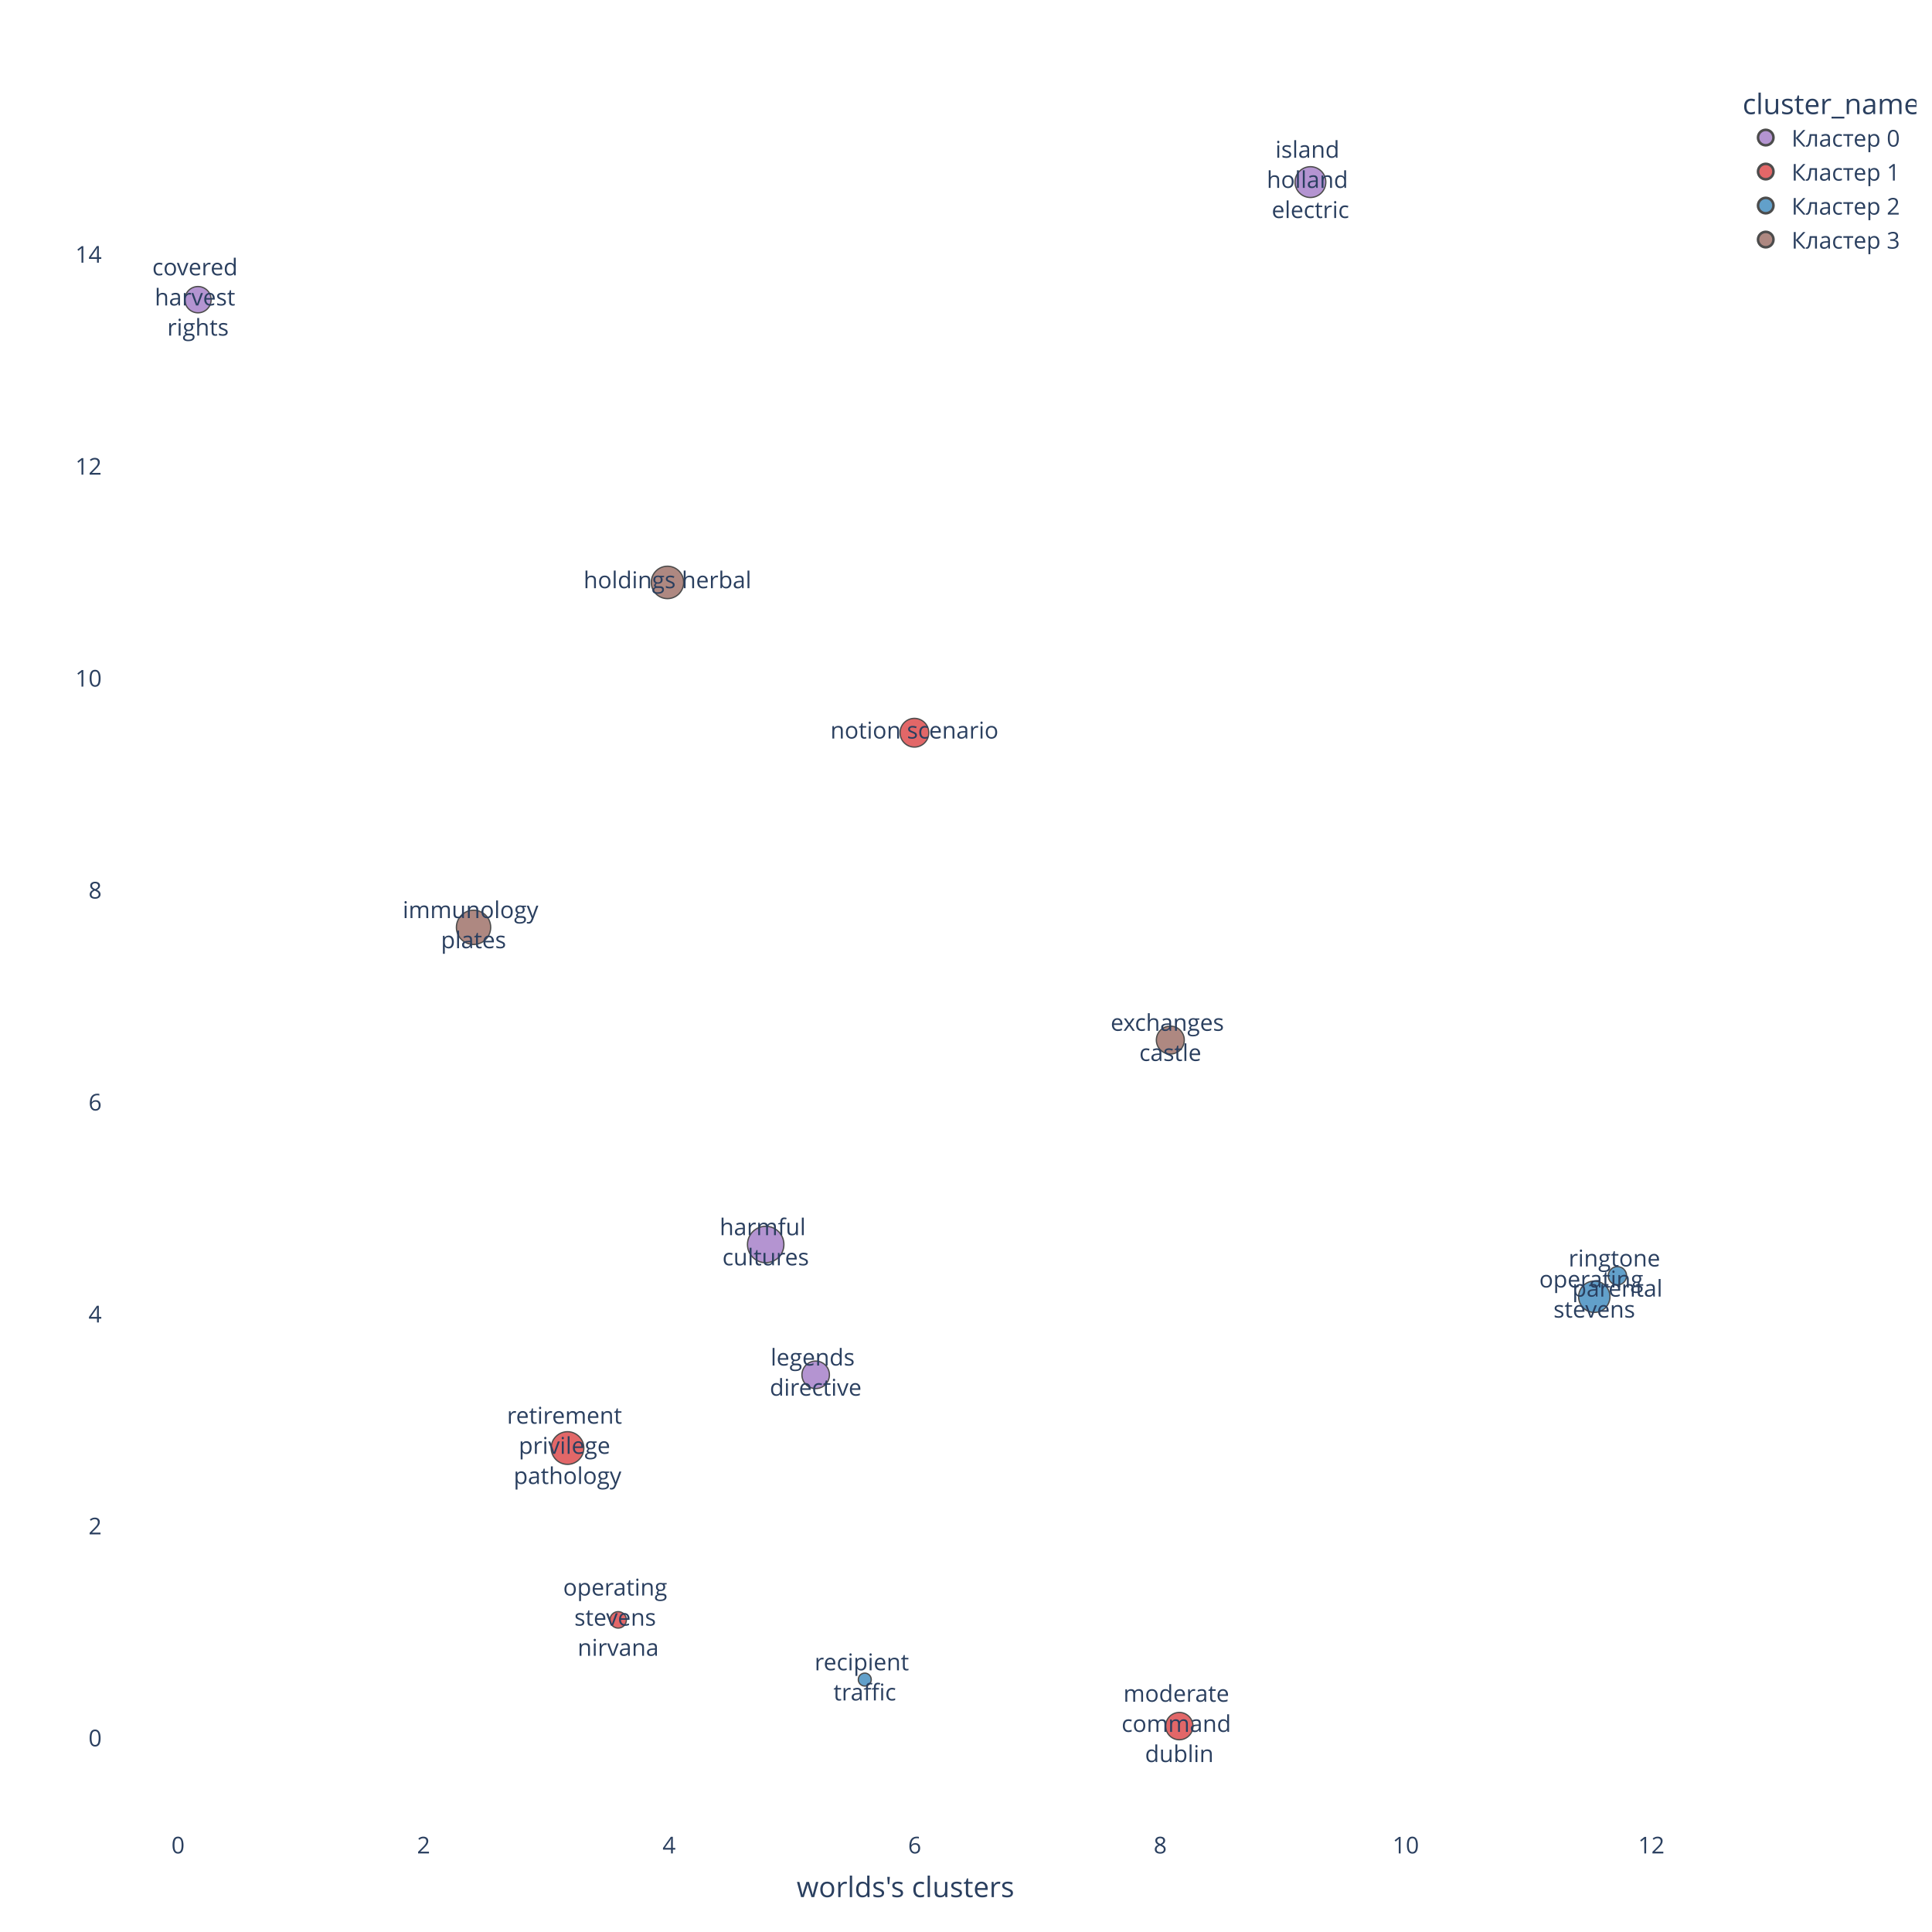
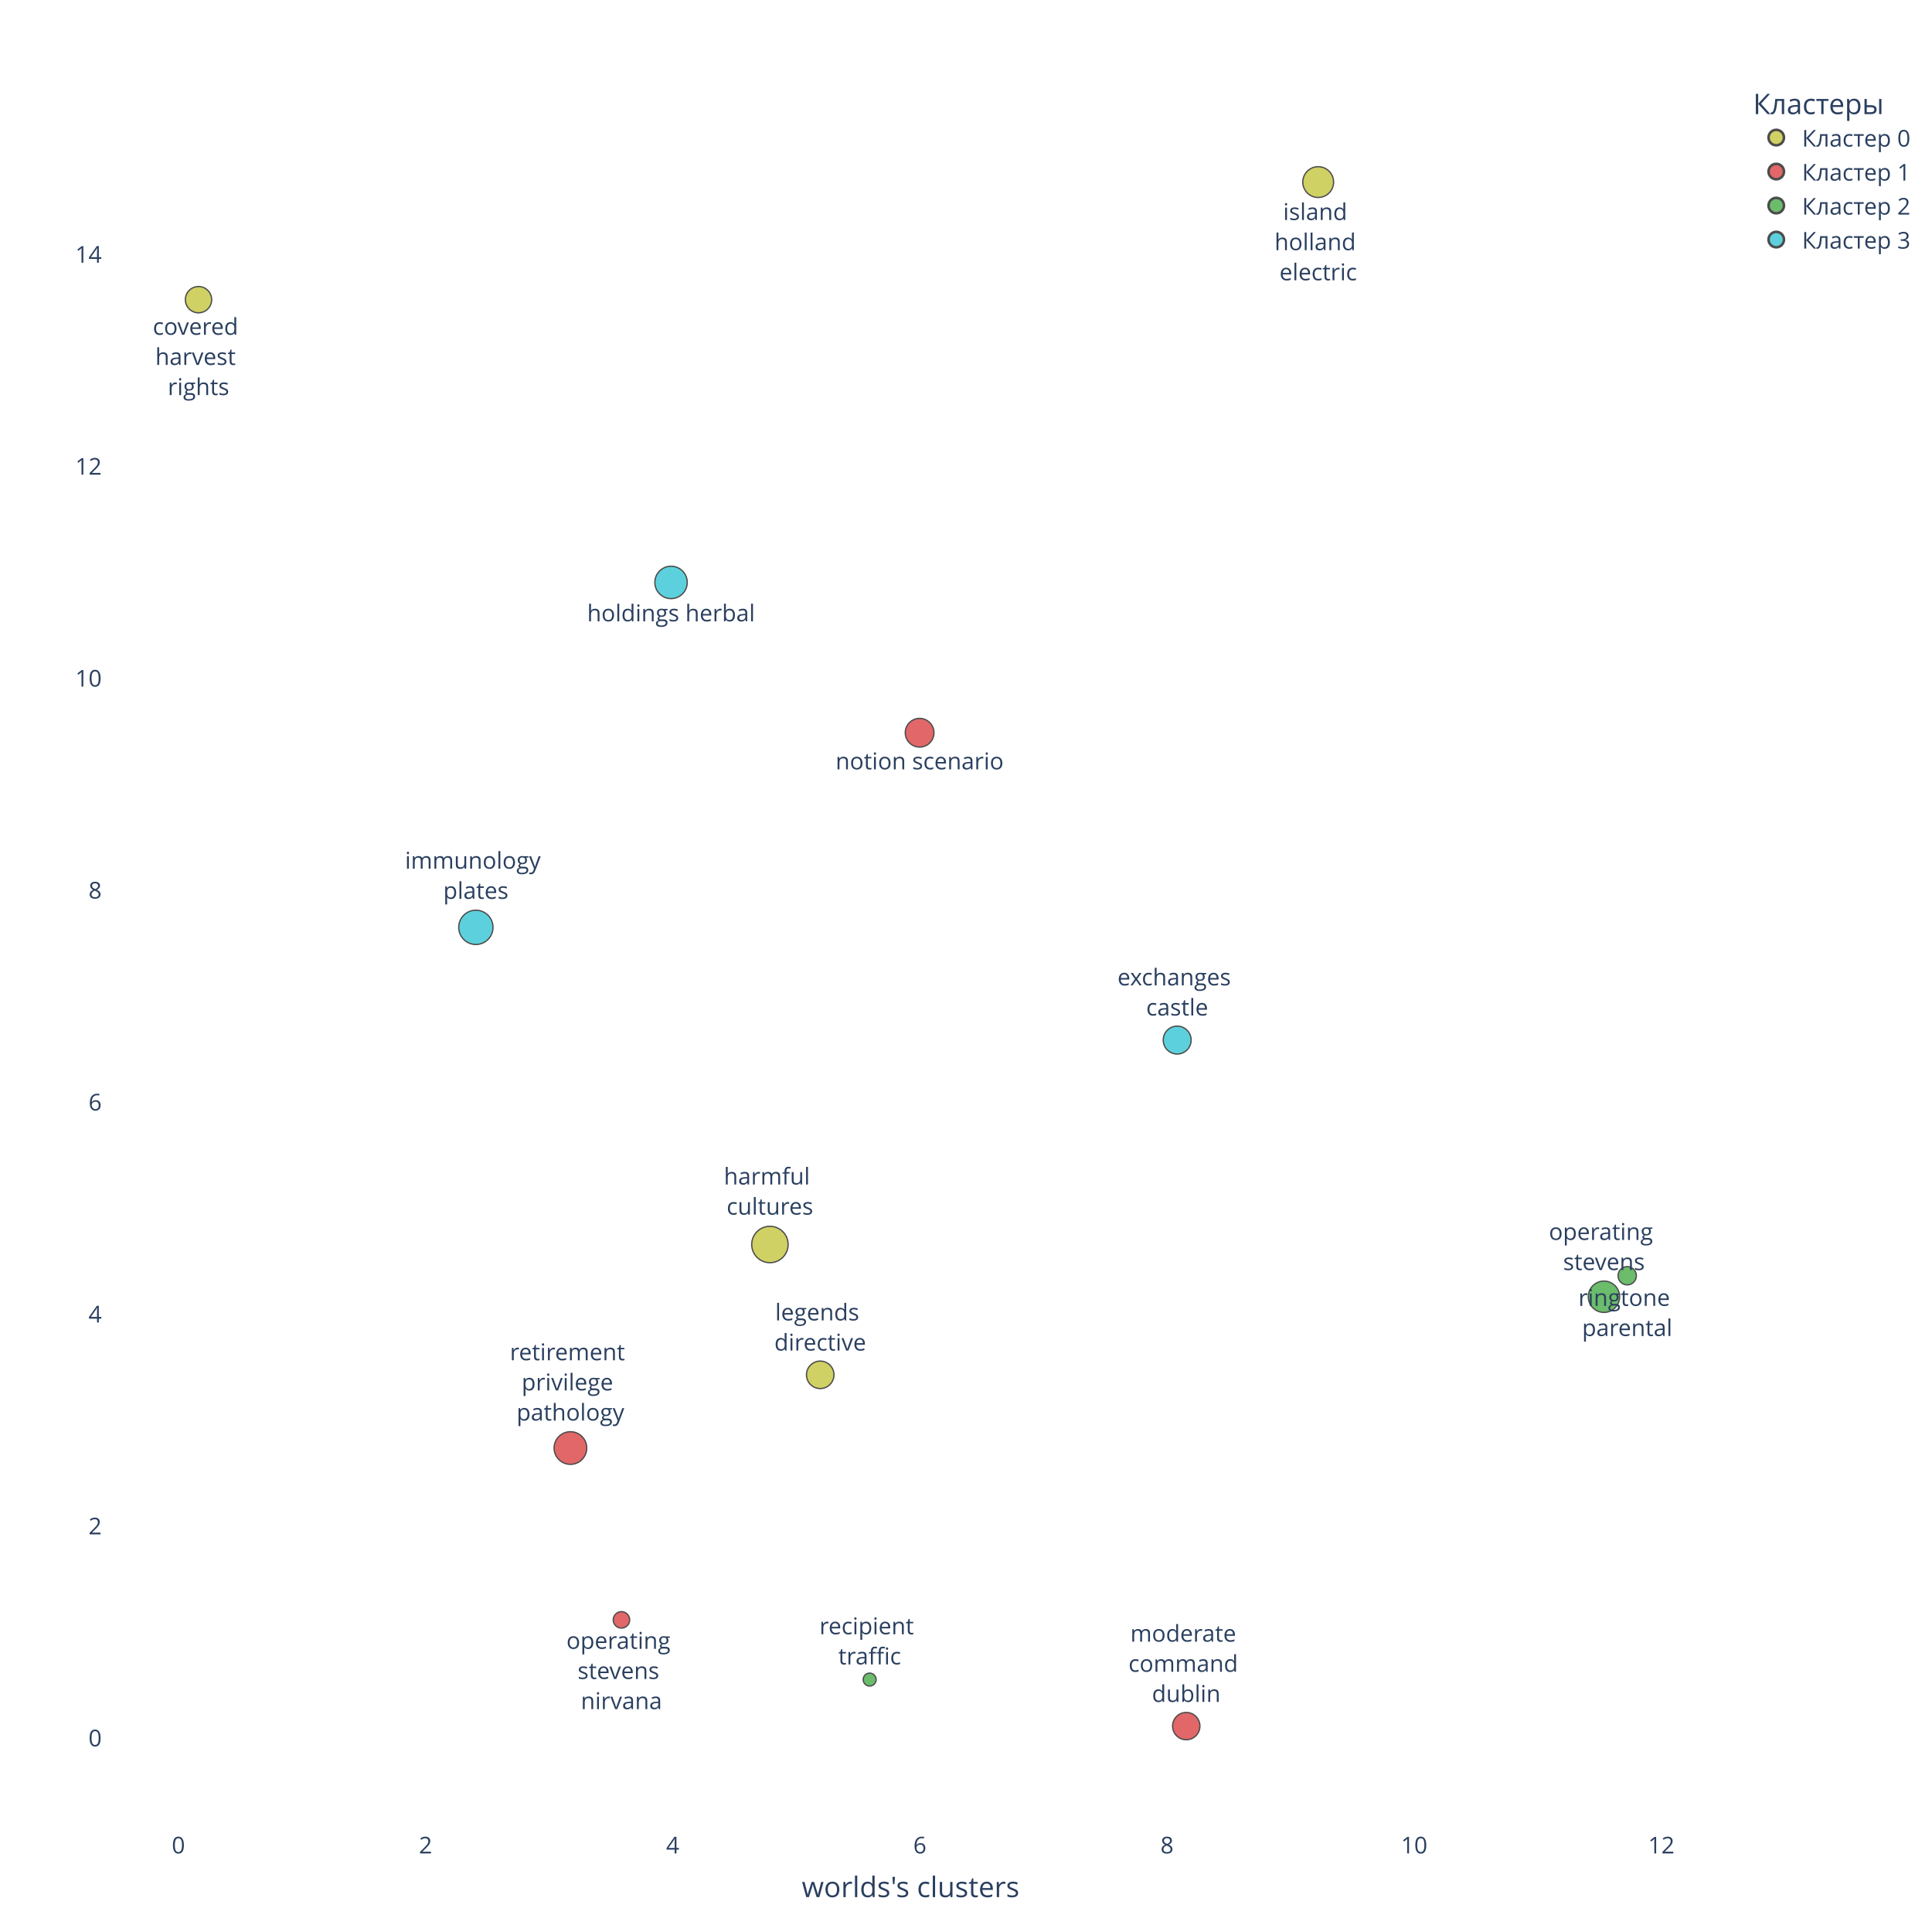
<svg xmlns="http://www.w3.org/2000/svg" class="main-svg" width="1500" height="1500" style="" viewBox="0 0 1500 1500">
  <rect x="0" y="0" width="1500" height="1500" style="fill: rgb(255, 255, 255); fill-opacity: 1;" />
-   <defs id="defs-611efa">
+   <defs id="defs-529b99">
    <g class="clips">
-       <clipPath id="clip611efaxyplot" class="plotclip">
-         <rect width="1246" height="1360" />
+       <clipPath id="clip529b99xyplot" class="plotclip">
+         <rect width="1254" height="1360" />
      </clipPath>
-       <clipPath class="axesclip" id="clip611efax">
-         <rect x="80" y="0" width="1246" height="1500" />
+       <clipPath class="axesclip" id="clip529b99x">
+         <rect x="80" y="0" width="1254" height="1500" />
      </clipPath>
-       <clipPath class="axesclip" id="clip611efay">
+       <clipPath class="axesclip" id="clip529b99y">
        <rect x="0" y="60" width="1500" height="1360" />
      </clipPath>
-       <clipPath class="axesclip" id="clip611efaxy">
-         <rect x="80" y="60" width="1246" height="1360" />
+       <clipPath class="axesclip" id="clip529b99xy">
+         <rect x="80" y="60" width="1254" height="1360" />
      </clipPath>
    </g>
    <g class="gradients" />
    <g class="patterns" />
  </defs>
  <g class="bglayer" />
  <g class="layer-below">
    <g class="imagelayer" />
    <g class="shapelayer" />
  </g>
  <g class="cartesianlayer">
    <g class="subplot xy">
      <g class="layer-subplot">
        <g class="shapelayer" />
        <g class="imagelayer" />
      </g>
      <g class="minor-gridlayer">
        <g class="x" />
        <g class="y" />
      </g>
      <g class="gridlayer">
        <g class="x">
-           <path class="xgrid crisp" transform="translate(328.87,0)" d="M0,60v1360" style="stroke: rgb(255, 255, 255); stroke-opacity: 1; stroke-width: 1px;" />
-           <path class="xgrid crisp" transform="translate(519.51,0)" d="M0,60v1360" style="stroke: rgb(255, 255, 255); stroke-opacity: 1; stroke-width: 1px;" />
-           <path class="xgrid crisp" transform="translate(710.15,0)" d="M0,60v1360" style="stroke: rgb(255, 255, 255); stroke-opacity: 1; stroke-width: 1px;" />
-           <path class="xgrid crisp" transform="translate(900.79,0)" d="M0,60v1360" style="stroke: rgb(255, 255, 255); stroke-opacity: 1; stroke-width: 1px;" />
-           <path class="xgrid crisp" transform="translate(1091.43,0)" d="M0,60v1360" style="stroke: rgb(255, 255, 255); stroke-opacity: 1; stroke-width: 1px;" />
-           <path class="xgrid crisp" transform="translate(1282.07,0)" d="M0,60v1360" style="stroke: rgb(255, 255, 255); stroke-opacity: 1; stroke-width: 1px;" />
+           <path class="xgrid crisp" transform="translate(330.41,0)" d="M0,60v1360" style="stroke: rgb(255, 255, 255); stroke-opacity: 1; stroke-width: 1px;" />
+           <path class="xgrid crisp" transform="translate(522.3,0)" d="M0,60v1360" style="stroke: rgb(255, 255, 255); stroke-opacity: 1; stroke-width: 1px;" />
+           <path class="xgrid crisp" transform="translate(714.18,0)" d="M0,60v1360" style="stroke: rgb(255, 255, 255); stroke-opacity: 1; stroke-width: 1px;" />
+           <path class="xgrid crisp" transform="translate(906.07,0)" d="M0,60v1360" style="stroke: rgb(255, 255, 255); stroke-opacity: 1; stroke-width: 1px;" />
+           <path class="xgrid crisp" transform="translate(1097.96,0)" d="M0,60v1360" style="stroke: rgb(255, 255, 255); stroke-opacity: 1; stroke-width: 1px;" />
+           <path class="xgrid crisp" transform="translate(1289.85,0)" d="M0,60v1360" style="stroke: rgb(255, 255, 255); stroke-opacity: 1; stroke-width: 1px;" />
        </g>
        <g class="y">
-           <path class="ygrid crisp" transform="translate(0,1184.99)" d="M80,0h1246" style="stroke: rgb(255, 255, 255); stroke-opacity: 1; stroke-width: 1px;" />
-           <path class="ygrid crisp" transform="translate(0,1020.44)" d="M80,0h1246" style="stroke: rgb(255, 255, 255); stroke-opacity: 1; stroke-width: 1px;" />
-           <path class="ygrid crisp" transform="translate(0,855.88)" d="M80,0h1246" style="stroke: rgb(255, 255, 255); stroke-opacity: 1; stroke-width: 1px;" />
-           <path class="ygrid crisp" transform="translate(0,691.32)" d="M80,0h1246" style="stroke: rgb(255, 255, 255); stroke-opacity: 1; stroke-width: 1px;" />
-           <path class="ygrid crisp" transform="translate(0,526.77)" d="M80,0h1246" style="stroke: rgb(255, 255, 255); stroke-opacity: 1; stroke-width: 1px;" />
-           <path class="ygrid crisp" transform="translate(0,362.21)" d="M80,0h1246" style="stroke: rgb(255, 255, 255); stroke-opacity: 1; stroke-width: 1px;" />
-           <path class="ygrid crisp" transform="translate(0,197.65)" d="M80,0h1246" style="stroke: rgb(255, 255, 255); stroke-opacity: 1; stroke-width: 1px;" />
+           <path class="ygrid crisp" transform="translate(0,1184.99)" d="M80,0h1254" style="stroke: rgb(255, 255, 255); stroke-opacity: 1; stroke-width: 1px;" />
+           <path class="ygrid crisp" transform="translate(0,1020.44)" d="M80,0h1254" style="stroke: rgb(255, 255, 255); stroke-opacity: 1; stroke-width: 1px;" />
+           <path class="ygrid crisp" transform="translate(0,855.88)" d="M80,0h1254" style="stroke: rgb(255, 255, 255); stroke-opacity: 1; stroke-width: 1px;" />
+           <path class="ygrid crisp" transform="translate(0,691.32)" d="M80,0h1254" style="stroke: rgb(255, 255, 255); stroke-opacity: 1; stroke-width: 1px;" />
+           <path class="ygrid crisp" transform="translate(0,526.77)" d="M80,0h1254" style="stroke: rgb(255, 255, 255); stroke-opacity: 1; stroke-width: 1px;" />
+           <path class="ygrid crisp" transform="translate(0,362.21)" d="M80,0h1254" style="stroke: rgb(255, 255, 255); stroke-opacity: 1; stroke-width: 1px;" />
+           <path class="ygrid crisp" transform="translate(0,197.65)" d="M80,0h1254" style="stroke: rgb(255, 255, 255); stroke-opacity: 1; stroke-width: 1px;" />
        </g>
      </g>
      <g class="zerolinelayer">
-         <path class="xzl zl crisp" transform="translate(138.22,0)" d="M0,60v1360" style="stroke: rgb(255, 255, 255); stroke-opacity: 1; stroke-width: 2px;" />
-         <path class="yzl zl crisp" transform="translate(0,1349.55)" d="M80,0h1246" style="stroke: rgb(255, 255, 255); stroke-opacity: 1; stroke-width: 2px;" />
+         <path class="xzl zl crisp" transform="translate(138.52,0)" d="M0,60v1360" style="stroke: rgb(255, 255, 255); stroke-opacity: 1; stroke-width: 2px;" />
+         <path class="yzl zl crisp" transform="translate(0,1349.55)" d="M80,0h1254" style="stroke: rgb(255, 255, 255); stroke-opacity: 1; stroke-width: 2px;" />
      </g>
      <path class="xlines-below" />
      <path class="ylines-below" />
      <g class="overlines-below" />
      <g class="xaxislayer-below" />
      <g class="yaxislayer-below" />
      <g class="overaxes-below" />
-       <g class="plot" transform="translate(80,60)" clip-path="url(#clip611efaxyplot)">
+       <g class="plot" transform="translate(80,60)" clip-path="url(#clip529b99xyplot)">
        <g class="scatterlayer mlayer">
-           <g class="trace scatter traceb06da9" style="stroke-miterlimit: 2; opacity: 1;">
+           <g class="trace scatter trace0f97da" style="stroke-miterlimit: 2; opacity: 1;">
            <g class="fills" />
            <g class="errorbars" />
            <g class="lines" />
            <g class="points">
-               <path class="point" transform="translate(514.48,906.22)" d="M14.14,0A14.14,14.14 0 1,1 0,-14.14A14.14,14.14 0 0,1 14.14,0Z" style="opacity: 0.7; stroke-width: 1px; fill: rgb(148, 103, 189); fill-opacity: 1; stroke: rgb(0, 0, 0); stroke-opacity: 1;" />
-               <path class="point" transform="translate(937.4,81.37)" d="M11.96,0A11.96,11.96 0 1,1 0,-11.96A11.96,11.96 0 0,1 11.96,0Z" style="opacity: 0.7; stroke-width: 1px; fill: rgb(148, 103, 189); fill-opacity: 1; stroke: rgb(0, 0, 0); stroke-opacity: 1;" />
-               <path class="point" transform="translate(553.29,1007.41)" d="M10.67,0A10.67,10.67 0 1,1 0,-10.67A10.67,10.67 0 0,1 10.67,0Z" style="opacity: 0.7; stroke-width: 1px; fill: rgb(148, 103, 189); fill-opacity: 1; stroke: rgb(0, 0, 0); stroke-opacity: 1;" />
-               <path class="point" transform="translate(73.72,172.66)" d="M10.21,0A10.21,10.21 0 1,1 0,-10.21A10.21,10.21 0 0,1 10.21,0Z" style="opacity: 0.7; stroke-width: 1px; fill: rgb(148, 103, 189); fill-opacity: 1; stroke: rgb(0, 0, 0); stroke-opacity: 1;" />
+               <path class="point" transform="translate(517.76,906.22)" d="M14.14,0A14.14,14.14 0 1,1 0,-14.14A14.14,14.14 0 0,1 14.14,0Z" style="opacity: 0.7; stroke-width: 1px; fill: rgb(188, 189, 34); fill-opacity: 1; stroke: rgb(0, 0, 0); stroke-opacity: 1;" />
+               <path class="point" transform="translate(943.44,81.37)" d="M11.96,0A11.96,11.96 0 1,1 0,-11.96A11.96,11.96 0 0,1 11.96,0Z" style="opacity: 0.7; stroke-width: 1px; fill: rgb(188, 189, 34); fill-opacity: 1; stroke: rgb(0, 0, 0); stroke-opacity: 1;" />
+               <path class="point" transform="translate(556.82,1007.41)" d="M10.67,0A10.67,10.67 0 1,1 0,-10.67A10.67,10.67 0 0,1 10.67,0Z" style="opacity: 0.7; stroke-width: 1px; fill: rgb(188, 189, 34); fill-opacity: 1; stroke: rgb(0, 0, 0); stroke-opacity: 1;" />
+               <path class="point" transform="translate(74.12,172.66)" d="M10.21,0A10.21,10.21 0 1,1 0,-10.21A10.21,10.21 0 0,1 10.21,0Z" style="opacity: 0.7; stroke-width: 1px; fill: rgb(188, 189, 34); fill-opacity: 1; stroke: rgb(0, 0, 0); stroke-opacity: 1;" />
            </g>
            <g class="text">
-               <g class="textpoint" transform="translate(0,-7.2)">
-                 <text x="514.48" y="906.22" text-anchor="middle" style="font-family: 'Open Sans', verdana, arial, sans-serif; font-size: 18px; fill: rgb(42, 63, 95); fill-opacity: 1; white-space: pre;">
-                   <tspan class="line" dy="0em" x="514.48" y="906.22">harmful</tspan>
-                   <tspan class="line" dy="1.3em" x="514.48" y="906.22">cultures</tspan>
-                 </text>
-               </g>
-               <g class="textpoint" transform="translate(0,-18.9)">
-                 <text x="937.4" y="81.37" text-anchor="middle" style="font-family: 'Open Sans', verdana, arial, sans-serif; font-size: 18px; fill: rgb(42, 63, 95); fill-opacity: 1; white-space: pre;">
-                   <tspan class="line" dy="0em" x="937.4" y="81.37">island</tspan>
-                   <tspan class="line" dy="1.3em" x="937.4" y="81.37">holland</tspan>
-                   <tspan class="line" dy="2.6em" x="937.4" y="81.37">electric</tspan>
-                 </text>
-               </g>
-               <g class="textpoint" transform="translate(0,-7.2)">
-                 <text x="553.29" y="1007.41" text-anchor="middle" style="font-family: 'Open Sans', verdana, arial, sans-serif; font-size: 18px; fill: rgb(42, 63, 95); fill-opacity: 1; white-space: pre;">
-                   <tspan class="line" dy="0em" x="553.29" y="1007.41">legends</tspan>
-                   <tspan class="line" dy="1.3em" x="553.29" y="1007.41">directive</tspan>
-                 </text>
-               </g>
-               <g class="textpoint" transform="translate(0,-18.9)">
-                 <text x="73.72" y="172.66" text-anchor="middle" style="font-family: 'Open Sans', verdana, arial, sans-serif; font-size: 18px; fill: rgb(42, 63, 95); fill-opacity: 1; white-space: pre;">
-                   <tspan class="line" dy="0em" x="73.72" y="172.66">covered</tspan>
-                   <tspan class="line" dy="1.3em" x="73.72" y="172.66">harvest</tspan>
-                   <tspan class="line" dy="2.6em" x="73.72" y="172.66">rights</tspan>
-                 </text>
-               </g>
-             </g>
-           </g>
-           <g class="trace scatter tracec15ca1" style="stroke-miterlimit: 2; opacity: 1;">
+               <g class="textpoint" transform="translate(0,-46.57767)">
+                 <text x="517.76" y="906.22" text-anchor="middle" style="font-family: 'Open Sans', verdana, arial, sans-serif; font-size: 18px; fill: rgb(42, 63, 95); fill-opacity: 1; white-space: pre;">
+                   <tspan class="line" dy="0em" x="517.76" y="906.22">harmful</tspan>
+                   <tspan class="line" dy="1.3em" x="517.76" y="906.22">cultures</tspan>
+                 </text>
+               </g>
+               <g class="textpoint" transform="translate(0,29.45236)">
+                 <text x="943.44" y="81.37" text-anchor="middle" style="font-family: 'Open Sans', verdana, arial, sans-serif; font-size: 18px; fill: rgb(42, 63, 95); fill-opacity: 1; white-space: pre;">
+                   <tspan class="line" dy="0em" x="943.44" y="81.37">island</tspan>
+                   <tspan class="line" dy="1.3em" x="943.44" y="81.37">holland</tspan>
+                   <tspan class="line" dy="2.6em" x="943.44" y="81.37">electric</tspan>
+                 </text>
+               </g>
+               <g class="textpoint" transform="translate(0,-42.23618)">
+                 <text x="556.82" y="1007.41" text-anchor="middle" style="font-family: 'Open Sans', verdana, arial, sans-serif; font-size: 18px; fill: rgb(42, 63, 95); fill-opacity: 1; white-space: pre;">
+                   <tspan class="line" dy="0em" x="556.82" y="1007.41">legends</tspan>
+                   <tspan class="line" dy="1.3em" x="556.82" y="1007.41">directive</tspan>
+                 </text>
+               </g>
+               <g class="textpoint" transform="translate(0,27.26514)">
+                 <text x="74.12" y="172.66" text-anchor="middle" style="font-family: 'Open Sans', verdana, arial, sans-serif; font-size: 18px; fill: rgb(42, 63, 95); fill-opacity: 1; white-space: pre;">
+                   <tspan class="line" dy="0em" x="74.12" y="172.66">covered</tspan>
+                   <tspan class="line" dy="1.3em" x="74.12" y="172.66">harvest</tspan>
+                   <tspan class="line" dy="2.6em" x="74.12" y="172.66">rights</tspan>
+                 </text>
+               </g>
+             </g>
+           </g>
+           <g class="trace scatter trace1d73ed" style="stroke-miterlimit: 2; opacity: 1;">
            <g class="fills" />
            <g class="errorbars" />
            <g class="lines" />
            <g class="points">
-               <path class="point" transform="translate(360.61,1064.25)" d="M12.68,0A12.68,12.68 0 1,1 0,-12.68A12.68,12.68 0 0,1 12.68,0Z" style="opacity: 0.7; stroke-width: 1px; fill: rgb(214, 39, 40); fill-opacity: 1; stroke: rgb(0, 0, 0); stroke-opacity: 1;" />
-               <path class="point" transform="translate(629.96,508.89)" d="M11.15,0A11.15,11.15 0 1,1 0,-11.15A11.15,11.15 0 0,1 11.15,0Z" style="opacity: 0.7; stroke-width: 1px; fill: rgb(214, 39, 40); fill-opacity: 1; stroke: rgb(0, 0, 0); stroke-opacity: 1;" />
-               <path class="point" transform="translate(835.62,1280.14)" d="M10.61,0A10.61,10.61 0 1,1 0,-10.61A10.61,10.61 0 0,1 10.61,0Z" style="opacity: 0.7; stroke-width: 1px; fill: rgb(214, 39, 40); fill-opacity: 1; stroke: rgb(0, 0, 0); stroke-opacity: 1;" />
-               <path class="point" transform="translate(399.96,1197.66)" d="M6.39,0A6.39,6.39 0 1,1 0,-6.39A6.39,6.39 0 0,1 6.39,0Z" style="opacity: 0.7; stroke-width: 1px; fill: rgb(214, 39, 40); fill-opacity: 1; stroke: rgb(0, 0, 0); stroke-opacity: 1;" />
+               <path class="point" transform="translate(362.88,1064.25)" d="M12.68,0A12.68,12.68 0 1,1 0,-12.68A12.68,12.68 0 0,1 12.68,0Z" style="opacity: 0.7; stroke-width: 1px; fill: rgb(214, 39, 40); fill-opacity: 1; stroke: rgb(0, 0, 0); stroke-opacity: 1;" />
+               <path class="point" transform="translate(633.99,508.89)" d="M11.15,0A11.15,11.15 0 1,1 0,-11.15A11.15,11.15 0 0,1 11.15,0Z" style="opacity: 0.7; stroke-width: 1px; fill: rgb(214, 39, 40); fill-opacity: 1; stroke: rgb(0, 0, 0); stroke-opacity: 1;" />
+               <path class="point" transform="translate(841,1280.14)" d="M10.61,0A10.61,10.61 0 1,1 0,-10.61A10.61,10.61 0 0,1 10.61,0Z" style="opacity: 0.7; stroke-width: 1px; fill: rgb(214, 39, 40); fill-opacity: 1; stroke: rgb(0, 0, 0); stroke-opacity: 1;" />
+               <path class="point" transform="translate(402.49,1197.66)" d="M6.39,0A6.39,6.39 0 1,1 0,-6.39A6.39,6.39 0 0,1 6.39,0Z" style="opacity: 0.7; stroke-width: 1px; fill: rgb(214, 39, 40); fill-opacity: 1; stroke: rgb(0, 0, 0); stroke-opacity: 1;" />
            </g>
            <g class="text">
-               <g class="textpoint" transform="translate(0,-18.9)">
-                 <text x="360.61" y="1064.25" text-anchor="middle" style="font-family: 'Open Sans', verdana, arial, sans-serif; font-size: 18px; fill: rgb(42, 63, 95); fill-opacity: 1; white-space: pre;">
-                   <tspan class="line" dy="0em" x="360.61" y="1064.25">retirement</tspan>
-                   <tspan class="line" dy="1.3em" x="360.61" y="1064.25">privilege</tspan>
-                   <tspan class="line" dy="2.6em" x="360.61" y="1064.25">pathology</tspan>
-                 </text>
-               </g>
-               <g class="textpoint" transform="translate(0,4.5)">
-                 <text x="629.96" y="508.89" text-anchor="middle" style="font-family: 'Open Sans', verdana, arial, sans-serif; font-size: 18px; fill: rgb(42, 63, 95); fill-opacity: 1; white-space: pre;">notion scenario</text>
-               </g>
-               <g class="textpoint" transform="translate(0,-18.9)">
-                 <text x="835.62" y="1280.14" text-anchor="middle" style="font-family: 'Open Sans', verdana, arial, sans-serif; font-size: 18px; fill: rgb(42, 63, 95); fill-opacity: 1; white-space: pre;">
-                   <tspan class="line" dy="0em" x="835.62" y="1280.14">moderate</tspan>
-                   <tspan class="line" dy="1.3em" x="835.62" y="1280.14">command</tspan>
-                   <tspan class="line" dy="2.6em" x="835.62" y="1280.14">dublin</tspan>
-                 </text>
-               </g>
-               <g class="textpoint" transform="translate(0,-18.9)">
-                 <text x="399.96" y="1197.66" text-anchor="middle" style="font-family: 'Open Sans', verdana, arial, sans-serif; font-size: 18px; fill: rgb(42, 63, 95); fill-opacity: 1; white-space: pre;">
-                   <tspan class="line" dy="0em" x="399.96" y="1197.66">operating</tspan>
-                   <tspan class="line" dy="1.3em" x="399.96" y="1197.66">stevens</tspan>
-                   <tspan class="line" dy="2.6em" x="399.96" y="1197.66">nirvana</tspan>
-                 </text>
-               </g>
-             </g>
-           </g>
-           <g class="trace scatter trace2dce04" style="stroke-miterlimit: 2; opacity: 1;">
+               <g class="textpoint" transform="translate(0,-68.14419)">
+                 <text x="362.88" y="1064.25" text-anchor="middle" style="font-family: 'Open Sans', verdana, arial, sans-serif; font-size: 18px; fill: rgb(42, 63, 95); fill-opacity: 1; white-space: pre;">
+                   <tspan class="line" dy="0em" x="362.88" y="1064.25">retirement</tspan>
+                   <tspan class="line" dy="1.3em" x="362.88" y="1064.25">privilege</tspan>
+                   <tspan class="line" dy="2.6em" x="362.88" y="1064.25">pathology</tspan>
+                 </text>
+               </g>
+               <g class="textpoint" transform="translate(0,28.43192)">
+                 <text x="633.99" y="508.89" text-anchor="middle" style="font-family: 'Open Sans', verdana, arial, sans-serif; font-size: 18px; fill: rgb(42, 63, 95); fill-opacity: 1; white-space: pre;">notion scenario</text>
+               </g>
+               <g class="textpoint" transform="translate(0,-65.56062)">
+                 <text x="841" y="1280.14" text-anchor="middle" style="font-family: 'Open Sans', verdana, arial, sans-serif; font-size: 18px; fill: rgb(42, 63, 95); fill-opacity: 1; white-space: pre;">
+                   <tspan class="line" dy="0em" x="841" y="1280.14">moderate</tspan>
+                   <tspan class="line" dy="1.3em" x="841" y="1280.14">command</tspan>
+                   <tspan class="line" dy="2.6em" x="841" y="1280.14">dublin</tspan>
+                 </text>
+               </g>
+               <g class="textpoint" transform="translate(0,22.48788)">
+                 <text x="402.49" y="1197.66" text-anchor="middle" style="font-family: 'Open Sans', verdana, arial, sans-serif; font-size: 18px; fill: rgb(42, 63, 95); fill-opacity: 1; white-space: pre;">
+                   <tspan class="line" dy="0em" x="402.49" y="1197.66">operating</tspan>
+                   <tspan class="line" dy="1.3em" x="402.49" y="1197.66">stevens</tspan>
+                   <tspan class="line" dy="2.6em" x="402.49" y="1197.66">nirvana</tspan>
+                 </text>
+               </g>
+             </g>
+           </g>
+           <g class="trace scatter tracebe65cf" style="stroke-miterlimit: 2; opacity: 1;">
            <g class="fills" />
            <g class="errorbars" />
            <g class="lines" />
            <g class="points">
-               <path class="point" transform="translate(1157.81,946.79)" d="M12.17,0A12.17,12.17 0 1,1 0,-12.17A12.17,12.17 0 0,1 12.17,0Z" style="opacity: 0.7; stroke-width: 1px; fill: rgb(31, 119, 180); fill-opacity: 1; stroke: rgb(0, 0, 0); stroke-opacity: 1;" />
-               <path class="point" transform="translate(1175.76,930.49)" d="M7.11,0A7.11,7.11 0 1,1 0,-7.11A7.11,7.11 0 0,1 7.11,0Z" style="opacity: 0.7; stroke-width: 1px; fill: rgb(31, 119, 180); fill-opacity: 1; stroke: rgb(0, 0, 0); stroke-opacity: 1;" />
-               <path class="point" transform="translate(591.41,1244.02)" d="M5.03,0A5.03,5.03 0 1,1 0,-5.03A5.03,5.03 0 0,1 5.03,0Z" style="opacity: 0.7; stroke-width: 1px; fill: rgb(31, 119, 180); fill-opacity: 1; stroke: rgb(0, 0, 0); stroke-opacity: 1;" />
+               <path class="point" transform="translate(1165.3,946.79)" d="M12.17,0A12.17,12.17 0 1,1 0,-12.17A12.17,12.17 0 0,1 12.17,0Z" style="opacity: 0.7; stroke-width: 1px; fill: rgb(44, 160, 44); fill-opacity: 1; stroke: rgb(0, 0, 0); stroke-opacity: 1;" />
+               <path class="point" transform="translate(1183.36,930.49)" d="M7.11,0A7.11,7.11 0 1,1 0,-7.11A7.11,7.11 0 0,1 7.11,0Z" style="opacity: 0.7; stroke-width: 1px; fill: rgb(44, 160, 44); fill-opacity: 1; stroke: rgb(0, 0, 0); stroke-opacity: 1;" />
+               <path class="point" transform="translate(595.2,1244.02)" d="M5.03,0A5.03,5.03 0 1,1 0,-5.03A5.03,5.03 0 0,1 5.03,0Z" style="opacity: 0.7; stroke-width: 1px; fill: rgb(44, 160, 44); fill-opacity: 1; stroke: rgb(0, 0, 0); stroke-opacity: 1;" />
            </g>
            <g class="text">
-               <g class="textpoint" transform="translate(0,-7.2)">
-                 <text x="1157.81" y="946.79" text-anchor="middle" style="font-family: 'Open Sans', verdana, arial, sans-serif; font-size: 18px; fill: rgb(42, 63, 95); fill-opacity: 1; white-space: pre;">
-                   <tspan class="line" dy="0em" x="1157.81" y="946.79">operating</tspan>
-                   <tspan class="line" dy="1.3em" x="1157.81" y="946.79">stevens</tspan>
-                 </text>
-               </g>
-               <g class="textpoint" transform="translate(0,-7.2)">
-                 <text x="1175.76" y="930.49" text-anchor="middle" style="font-family: 'Open Sans', verdana, arial, sans-serif; font-size: 18px; fill: rgb(42, 63, 95); fill-opacity: 1; white-space: pre;">
-                   <tspan class="line" dy="0em" x="1175.76" y="930.49">ringtone</tspan>
-                   <tspan class="line" dy="1.3em" x="1175.76" y="930.49">parental</tspan>
-                 </text>
-               </g>
-               <g class="textpoint" transform="translate(0,-7.2)">
-                 <text x="591.41" y="1244.02" text-anchor="middle" style="font-family: 'Open Sans', verdana, arial, sans-serif; font-size: 18px; fill: rgb(42, 63, 95); fill-opacity: 1; white-space: pre;">
-                   <tspan class="line" dy="0em" x="591.41" y="1244.02">recipient</tspan>
-                   <tspan class="line" dy="1.3em" x="591.41" y="1244.02">traffic</tspan>
-                 </text>
-               </g>
-             </g>
-           </g>
-           <g class="trace scatter trace0ae31d" style="stroke-miterlimit: 2; opacity: 1;">
+               <g class="textpoint" transform="translate(0,-44.11329)">
+                 <text x="1165.3" y="946.79" text-anchor="middle" style="font-family: 'Open Sans', verdana, arial, sans-serif; font-size: 18px; fill: rgb(42, 63, 95); fill-opacity: 1; white-space: pre;">
+                   <tspan class="line" dy="0em" x="1165.3" y="946.79">operating</tspan>
+                   <tspan class="line" dy="1.3em" x="1165.3" y="946.79">stevens</tspan>
+                 </text>
+               </g>
+               <g class="textpoint" transform="translate(0,23.38136)">
+                 <text x="1183.36" y="930.49" text-anchor="middle" style="font-family: 'Open Sans', verdana, arial, sans-serif; font-size: 18px; fill: rgb(42, 63, 95); fill-opacity: 1; white-space: pre;">
+                   <tspan class="line" dy="0em" x="1183.36" y="930.49">ringtone</tspan>
+                   <tspan class="line" dy="1.3em" x="1183.36" y="930.49">parental</tspan>
+                 </text>
+               </g>
+               <g class="textpoint" transform="translate(0,-35.18674)">
+                 <text x="595.2" y="1244.02" text-anchor="middle" style="font-family: 'Open Sans', verdana, arial, sans-serif; font-size: 18px; fill: rgb(42, 63, 95); fill-opacity: 1; white-space: pre;">
+                   <tspan class="line" dy="0em" x="595.2" y="1244.02">recipient</tspan>
+                   <tspan class="line" dy="1.3em" x="595.2" y="1244.02">traffic</tspan>
+                 </text>
+               </g>
+             </g>
+           </g>
+           <g class="trace scatter tracef6c7db" style="stroke-miterlimit: 2; opacity: 1;">
            <g class="fills" />
            <g class="errorbars" />
            <g class="lines" />
            <g class="points">
-               <path class="point" transform="translate(287.66,659.99)" d="M13.31,0A13.31,13.31 0 1,1 0,-13.31A13.31,13.31 0 0,1 13.31,0Z" style="opacity: 0.7; stroke-width: 1px; fill: rgb(140, 86, 75); fill-opacity: 1; stroke: rgb(0, 0, 0); stroke-opacity: 1;" />
-               <path class="point" transform="translate(438.22,392.19)" d="M12.58,0A12.58,12.58 0 1,1 0,-12.58A12.58,12.58 0 0,1 12.58,0Z" style="opacity: 0.7; stroke-width: 1px; fill: rgb(140, 86, 75); fill-opacity: 1; stroke: rgb(0, 0, 0); stroke-opacity: 1;" />
-               <path class="point" transform="translate(828.63,747.51)" d="M10.84,0A10.84,10.84 0 1,1 0,-10.84A10.84,10.84 0 0,1 10.84,0Z" style="opacity: 0.7; stroke-width: 1px; fill: rgb(140, 86, 75); fill-opacity: 1; stroke: rgb(0, 0, 0); stroke-opacity: 1;" />
+               <path class="point" transform="translate(289.46,659.99)" d="M13.31,0A13.31,13.31 0 1,1 0,-13.31A13.31,13.31 0 0,1 13.31,0Z" style="opacity: 0.7; stroke-width: 1px; fill: rgb(23, 190, 207); fill-opacity: 1; stroke: rgb(0, 0, 0); stroke-opacity: 1;" />
+               <path class="point" transform="translate(441,392.19)" d="M12.58,0A12.58,12.58 0 1,1 0,-12.58A12.58,12.58 0 0,1 12.58,0Z" style="opacity: 0.7; stroke-width: 1px; fill: rgb(23, 190, 207); fill-opacity: 1; stroke: rgb(0, 0, 0); stroke-opacity: 1;" />
+               <path class="point" transform="translate(833.96,747.51)" d="M10.84,0A10.84,10.84 0 1,1 0,-10.84A10.84,10.84 0 0,1 10.84,0Z" style="opacity: 0.7; stroke-width: 1px; fill: rgb(23, 190, 207); fill-opacity: 1; stroke: rgb(0, 0, 0); stroke-opacity: 1;" />
            </g>
            <g class="text">
-               <g class="textpoint" transform="translate(0,-7.2)">
-                 <text x="287.66" y="659.99" text-anchor="middle" style="font-family: 'Open Sans', verdana, arial, sans-serif; font-size: 18px; fill: rgb(42, 63, 95); fill-opacity: 1; white-space: pre;">
-                   <tspan class="line" dy="0em" x="287.66" y="659.99">immunology</tspan>
-                   <tspan class="line" dy="1.3em" x="287.66" y="659.99">plates</tspan>
-                 </text>
-               </g>
-               <g class="textpoint" transform="translate(0,4.5)">
-                 <text x="438.22" y="392.19" text-anchor="middle" style="font-family: 'Open Sans', verdana, arial, sans-serif; font-size: 18px; fill: rgb(42, 63, 95); fill-opacity: 1; white-space: pre;">holdings herbal</text>
-               </g>
-               <g class="textpoint" transform="translate(0,-7.2)">
-                 <text x="828.63" y="747.51" text-anchor="middle" style="font-family: 'Open Sans', verdana, arial, sans-serif; font-size: 18px; fill: rgb(42, 63, 95); fill-opacity: 1; white-space: pre;">
-                   <tspan class="line" dy="0em" x="828.63" y="747.51">exchanges</tspan>
-                   <tspan class="line" dy="1.3em" x="828.63" y="747.51">castle</tspan>
+               <g class="textpoint" transform="translate(0,-45.53817)">
+                 <text x="289.46" y="659.99" text-anchor="middle" style="font-family: 'Open Sans', verdana, arial, sans-serif; font-size: 18px; fill: rgb(42, 63, 95); fill-opacity: 1; white-space: pre;">
+                   <tspan class="line" dy="0em" x="289.46" y="659.99">immunology</tspan>
+                   <tspan class="line" dy="1.3em" x="289.46" y="659.99">plates</tspan>
+                 </text>
+               </g>
+               <g class="textpoint" transform="translate(0,30.22217)">
+                 <text x="441" y="392.19" text-anchor="middle" style="font-family: 'Open Sans', verdana, arial, sans-serif; font-size: 18px; fill: rgb(42, 63, 95); fill-opacity: 1; white-space: pre;">holdings herbal</text>
+               </g>
+               <g class="textpoint" transform="translate(0,-42.45416)">
+                 <text x="833.96" y="747.51" text-anchor="middle" style="font-family: 'Open Sans', verdana, arial, sans-serif; font-size: 18px; fill: rgb(42, 63, 95); fill-opacity: 1; white-space: pre;">
+                   <tspan class="line" dy="0em" x="833.96" y="747.51">exchanges</tspan>
+                   <tspan class="line" dy="1.3em" x="833.96" y="747.51">castle</tspan>
                </text>
              </g>
            </g>
          </g>
        </g>
      </g>
      <g class="overplot" />
      <path class="xlines-above crisp" d="M0,0" style="fill: none;" />
      <path class="ylines-above crisp" d="M0,0" style="fill: none;" />
      <g class="overlines-above" />
      <g class="xaxislayer-above">
        <g class="xtick">
-           <text text-anchor="middle" x="0" y="1439" transform="translate(138.22,0)" style="font-family: 'Open Sans', verdana, arial, sans-serif; font-size: 18px; fill: rgb(42, 63, 95); fill-opacity: 1; white-space: pre; opacity: 1;">0</text>
-         </g>
-         <g class="xtick">
-           <text text-anchor="middle" x="0" y="1439" style="font-family: 'Open Sans', verdana, arial, sans-serif; font-size: 18px; fill: rgb(42, 63, 95); fill-opacity: 1; white-space: pre; opacity: 1;" transform="translate(328.87,0)">2</text>
-         </g>
-         <g class="xtick">
-           <text text-anchor="middle" x="0" y="1439" style="font-family: 'Open Sans', verdana, arial, sans-serif; font-size: 18px; fill: rgb(42, 63, 95); fill-opacity: 1; white-space: pre; opacity: 1;" transform="translate(519.51,0)">4</text>
-         </g>
-         <g class="xtick">
-           <text text-anchor="middle" x="0" y="1439" style="font-family: 'Open Sans', verdana, arial, sans-serif; font-size: 18px; fill: rgb(42, 63, 95); fill-opacity: 1; white-space: pre; opacity: 1;" transform="translate(710.15,0)">6</text>
-         </g>
-         <g class="xtick">
-           <text text-anchor="middle" x="0" y="1439" style="font-family: 'Open Sans', verdana, arial, sans-serif; font-size: 18px; fill: rgb(42, 63, 95); fill-opacity: 1; white-space: pre; opacity: 1;" transform="translate(900.79,0)">8</text>
-         </g>
-         <g class="xtick">
-           <text text-anchor="middle" x="0" y="1439" style="font-family: 'Open Sans', verdana, arial, sans-serif; font-size: 18px; fill: rgb(42, 63, 95); fill-opacity: 1; white-space: pre; opacity: 1;" transform="translate(1091.43,0)">10</text>
-         </g>
-         <g class="xtick">
-           <text text-anchor="middle" x="0" y="1439" style="font-family: 'Open Sans', verdana, arial, sans-serif; font-size: 18px; fill: rgb(42, 63, 95); fill-opacity: 1; white-space: pre; opacity: 1;" transform="translate(1282.07,0)">12</text>
+           <text text-anchor="middle" x="0" y="1439" transform="translate(138.52,0)" style="font-family: 'Open Sans', verdana, arial, sans-serif; font-size: 18px; fill: rgb(42, 63, 95); fill-opacity: 1; white-space: pre; opacity: 1;">0</text>
+         </g>
+         <g class="xtick">
+           <text text-anchor="middle" x="0" y="1439" style="font-family: 'Open Sans', verdana, arial, sans-serif; font-size: 18px; fill: rgb(42, 63, 95); fill-opacity: 1; white-space: pre; opacity: 1;" transform="translate(330.41,0)">2</text>
+         </g>
+         <g class="xtick">
+           <text text-anchor="middle" x="0" y="1439" style="font-family: 'Open Sans', verdana, arial, sans-serif; font-size: 18px; fill: rgb(42, 63, 95); fill-opacity: 1; white-space: pre; opacity: 1;" transform="translate(522.3,0)">4</text>
+         </g>
+         <g class="xtick">
+           <text text-anchor="middle" x="0" y="1439" style="font-family: 'Open Sans', verdana, arial, sans-serif; font-size: 18px; fill: rgb(42, 63, 95); fill-opacity: 1; white-space: pre; opacity: 1;" transform="translate(714.18,0)">6</text>
+         </g>
+         <g class="xtick">
+           <text text-anchor="middle" x="0" y="1439" style="font-family: 'Open Sans', verdana, arial, sans-serif; font-size: 18px; fill: rgb(42, 63, 95); fill-opacity: 1; white-space: pre; opacity: 1;" transform="translate(906.07,0)">8</text>
+         </g>
+         <g class="xtick">
+           <text text-anchor="middle" x="0" y="1439" style="font-family: 'Open Sans', verdana, arial, sans-serif; font-size: 18px; fill: rgb(42, 63, 95); fill-opacity: 1; white-space: pre; opacity: 1;" transform="translate(1097.96,0)">10</text>
+         </g>
+         <g class="xtick">
+           <text text-anchor="middle" x="0" y="1439" style="font-family: 'Open Sans', verdana, arial, sans-serif; font-size: 18px; fill: rgb(42, 63, 95); fill-opacity: 1; white-space: pre; opacity: 1;" transform="translate(1289.85,0)">12</text>
        </g>
      </g>
      <g class="yaxislayer-above">
        <g class="ytick">
          <text text-anchor="end" x="79" y="6.3" transform="translate(0,1349.55)" style="font-family: 'Open Sans', verdana, arial, sans-serif; font-size: 18px; fill: rgb(42, 63, 95); fill-opacity: 1; white-space: pre; opacity: 1;">0</text>
        </g>
        <g class="ytick">
          <text text-anchor="end" x="79" y="6.3" style="font-family: 'Open Sans', verdana, arial, sans-serif; font-size: 18px; fill: rgb(42, 63, 95); fill-opacity: 1; white-space: pre; opacity: 1;" transform="translate(0,1184.99)">2</text>
        </g>
        <g class="ytick">
          <text text-anchor="end" x="79" y="6.3" style="font-family: 'Open Sans', verdana, arial, sans-serif; font-size: 18px; fill: rgb(42, 63, 95); fill-opacity: 1; white-space: pre; opacity: 1;" transform="translate(0,1020.44)">4</text>
        </g>
        <g class="ytick">
          <text text-anchor="end" x="79" y="6.3" style="font-family: 'Open Sans', verdana, arial, sans-serif; font-size: 18px; fill: rgb(42, 63, 95); fill-opacity: 1; white-space: pre; opacity: 1;" transform="translate(0,855.88)">6</text>
        </g>
        <g class="ytick">
          <text text-anchor="end" x="79" y="6.3" style="font-family: 'Open Sans', verdana, arial, sans-serif; font-size: 18px; fill: rgb(42, 63, 95); fill-opacity: 1; white-space: pre; opacity: 1;" transform="translate(0,691.32)">8</text>
        </g>
        <g class="ytick">
          <text text-anchor="end" x="79" y="6.3" style="font-family: 'Open Sans', verdana, arial, sans-serif; font-size: 18px; fill: rgb(42, 63, 95); fill-opacity: 1; white-space: pre; opacity: 1;" transform="translate(0,526.77)">10</text>
        </g>
        <g class="ytick">
          <text text-anchor="end" x="79" y="6.3" style="font-family: 'Open Sans', verdana, arial, sans-serif; font-size: 18px; fill: rgb(42, 63, 95); fill-opacity: 1; white-space: pre; opacity: 1;" transform="translate(0,362.21)">12</text>
        </g>
        <g class="ytick">
          <text text-anchor="end" x="79" y="6.3" style="font-family: 'Open Sans', verdana, arial, sans-serif; font-size: 18px; fill: rgb(42, 63, 95); fill-opacity: 1; white-space: pre; opacity: 1;" transform="translate(0,197.65)">14</text>
        </g>
      </g>
      <g class="overaxes-above" />
    </g>
  </g>
  <g class="polarlayer" />
  <g class="smithlayer" />
  <g class="ternarylayer" />
  <g class="geolayer" />
  <g class="funnelarealayer" />
  <g class="pielayer" />
  <g class="iciclelayer" />
  <g class="treemaplayer" />
  <g class="sunburstlayer" />
  <g class="glimages" />
-   <defs id="topdefs-611efa">
+   <defs id="topdefs-529b99">
    <g class="clips" />
-     <clipPath id="legend611efa">
-       <rect width="137" height="145" x="0" y="0" />
+     <clipPath id="legend529b99">
+       <rect width="129" height="145" x="0" y="0" />
    </clipPath>
  </defs>
  <g class="layer-above">
    <g class="imagelayer" />
    <g class="shapelayer" />
  </g>
  <g class="infolayer">
-     <g class="legend" pointer-events="all" transform="translate(1350.92,60)">
-       <rect class="bg" shape-rendering="crispEdges" width="137" height="145" x="0" y="0" style="stroke: rgb(68, 68, 68); stroke-opacity: 1; fill: rgb(255, 255, 255); fill-opacity: 1; stroke-width: 0px;" />
-       <g class="scrollbox" transform="" clip-path="url(#legend611efa)">
-         <text class="legendtitletext" text-anchor="start" x="2" y="28.6" style="font-family: 'Open Sans', verdana, arial, sans-serif; font-size: 22px; fill: rgb(42, 63, 95); fill-opacity: 1; white-space: pre;">cluster_name</text>
+     <g class="legend" pointer-events="all" transform="translate(1359.08,60)">
+       <rect class="bg" shape-rendering="crispEdges" width="129" height="145" x="0" y="0" style="stroke: rgb(68, 68, 68); stroke-opacity: 1; fill: rgb(255, 255, 255); fill-opacity: 1; stroke-width: 0px;" />
+       <g class="scrollbox" transform="" clip-path="url(#legend529b99)">
+         <text class="legendtitletext" text-anchor="start" x="2" y="28.6" style="font-family: 'Open Sans', verdana, arial, sans-serif; font-size: 22px; fill: rgb(42, 63, 95); fill-opacity: 1; white-space: pre;">Кластеры</text>
        <g class="groups" transform="">
          <g class="traces" transform="translate(0,46.8)" style="opacity: 1;">
            <text class="legendtext" text-anchor="start" x="40" y="7.02" style="font-family: 'Open Sans', verdana, arial, sans-serif; font-size: 18px; fill: rgb(42, 63, 95); fill-opacity: 1; white-space: pre;">Кластер 0</text>
            <g class="layers" style="opacity: 1;">
              <g class="legendfill" />
              <g class="legendlines" />
              <g class="legendsymbols">
                <g class="legendpoints">
-                   <path class="scatterpts" transform="translate(20,0)" d="M6,0A6,6 0 1,1 0,-6A6,6 0 0,1 6,0Z" style="opacity: 0.7; stroke-width: 2px; fill: rgb(148, 103, 189); fill-opacity: 1; stroke: rgb(0, 0, 0); stroke-opacity: 1;" />
+                   <path class="scatterpts" transform="translate(20,0)" d="M6,0A6,6 0 1,1 0,-6A6,6 0 0,1 6,0Z" style="opacity: 0.7; stroke-width: 2px; fill: rgb(188, 189, 34); fill-opacity: 1; stroke: rgb(0, 0, 0); stroke-opacity: 1;" />
                </g>
              </g>
            </g>
            <rect class="legendtoggle" x="0" y="-13.2" width="123.078" height="26.4" style="fill: rgb(0, 0, 0); fill-opacity: 0;" />
          </g>
        </g>
        <g class="groups" transform="">
          <g class="traces" transform="translate(0,73.2)" style="opacity: 1;">
            <text class="legendtext" text-anchor="start" x="40" y="7.02" style="font-family: 'Open Sans', verdana, arial, sans-serif; font-size: 18px; fill: rgb(42, 63, 95); fill-opacity: 1; white-space: pre;">Кластер 1</text>
            <g class="layers" style="opacity: 1;">
              <g class="legendfill" />
              <g class="legendlines" />
              <g class="legendsymbols">
                <g class="legendpoints">
                  <path class="scatterpts" transform="translate(20,0)" d="M6,0A6,6 0 1,1 0,-6A6,6 0 0,1 6,0Z" style="opacity: 0.7; stroke-width: 2px; fill: rgb(214, 39, 40); fill-opacity: 1; stroke: rgb(0, 0, 0); stroke-opacity: 1;" />
                </g>
              </g>
            </g>
            <rect class="legendtoggle" x="0" y="-13.2" width="123.078" height="26.4" style="fill: rgb(0, 0, 0); fill-opacity: 0;" />
          </g>
        </g>
        <g class="groups" transform="">
          <g class="traces" transform="translate(0,99.6)" style="opacity: 1;">
            <text class="legendtext" text-anchor="start" x="40" y="7.02" style="font-family: 'Open Sans', verdana, arial, sans-serif; font-size: 18px; fill: rgb(42, 63, 95); fill-opacity: 1; white-space: pre;">Кластер 2</text>
            <g class="layers" style="opacity: 1;">
              <g class="legendfill" />
              <g class="legendlines" />
              <g class="legendsymbols">
                <g class="legendpoints">
-                   <path class="scatterpts" transform="translate(20,0)" d="M6,0A6,6 0 1,1 0,-6A6,6 0 0,1 6,0Z" style="opacity: 0.7; stroke-width: 2px; fill: rgb(31, 119, 180); fill-opacity: 1; stroke: rgb(0, 0, 0); stroke-opacity: 1;" />
+                   <path class="scatterpts" transform="translate(20,0)" d="M6,0A6,6 0 1,1 0,-6A6,6 0 0,1 6,0Z" style="opacity: 0.7; stroke-width: 2px; fill: rgb(44, 160, 44); fill-opacity: 1; stroke: rgb(0, 0, 0); stroke-opacity: 1;" />
                </g>
              </g>
            </g>
            <rect class="legendtoggle" x="0" y="-13.2" width="123.078" height="26.4" style="fill: rgb(0, 0, 0); fill-opacity: 0;" />
          </g>
        </g>
        <g class="groups" transform="">
          <g class="traces" transform="translate(0,126)" style="opacity: 1;">
            <text class="legendtext" text-anchor="start" x="40" y="7.02" style="font-family: 'Open Sans', verdana, arial, sans-serif; font-size: 18px; fill: rgb(42, 63, 95); fill-opacity: 1; white-space: pre;">Кластер 3</text>
            <g class="layers" style="opacity: 1;">
              <g class="legendfill" />
              <g class="legendlines" />
              <g class="legendsymbols">
                <g class="legendpoints">
-                   <path class="scatterpts" transform="translate(20,0)" d="M6,0A6,6 0 1,1 0,-6A6,6 0 0,1 6,0Z" style="opacity: 0.7; stroke-width: 2px; fill: rgb(140, 86, 75); fill-opacity: 1; stroke: rgb(0, 0, 0); stroke-opacity: 1;" />
+                   <path class="scatterpts" transform="translate(20,0)" d="M6,0A6,6 0 1,1 0,-6A6,6 0 0,1 6,0Z" style="opacity: 0.7; stroke-width: 2px; fill: rgb(23, 190, 207); fill-opacity: 1; stroke: rgb(0, 0, 0); stroke-opacity: 1;" />
                </g>
              </g>
            </g>
            <rect class="legendtoggle" x="0" y="-13.2" width="123.078" height="26.4" style="fill: rgb(0, 0, 0); fill-opacity: 0;" />
          </g>
        </g>
      </g>
      <rect class="scrollbar" rx="20" ry="3" width="0" height="0" x="0" y="0" style="fill: rgb(128, 139, 164); fill-opacity: 1;" />
    </g>
    <g class="g-gtitle" />
    <g class="g-xtitle">
-       <text class="xtitle" x="703" y="1472.9" text-anchor="middle" style="font-family: 'Open Sans', verdana, arial, sans-serif; font-size: 22px; fill: rgb(42, 63, 95); opacity: 1; font-weight: normal; white-space: pre;">worlds's  clusters</text>
+       <text class="xtitle" x="707" y="1472.9" text-anchor="middle" style="font-family: 'Open Sans', verdana, arial, sans-serif; font-size: 22px; fill: rgb(42, 63, 95); opacity: 1; font-weight: normal; white-space: pre;">worlds's  clusters</text>
    </g>
    <g class="g-ytitle" />
  </g>
</svg>
